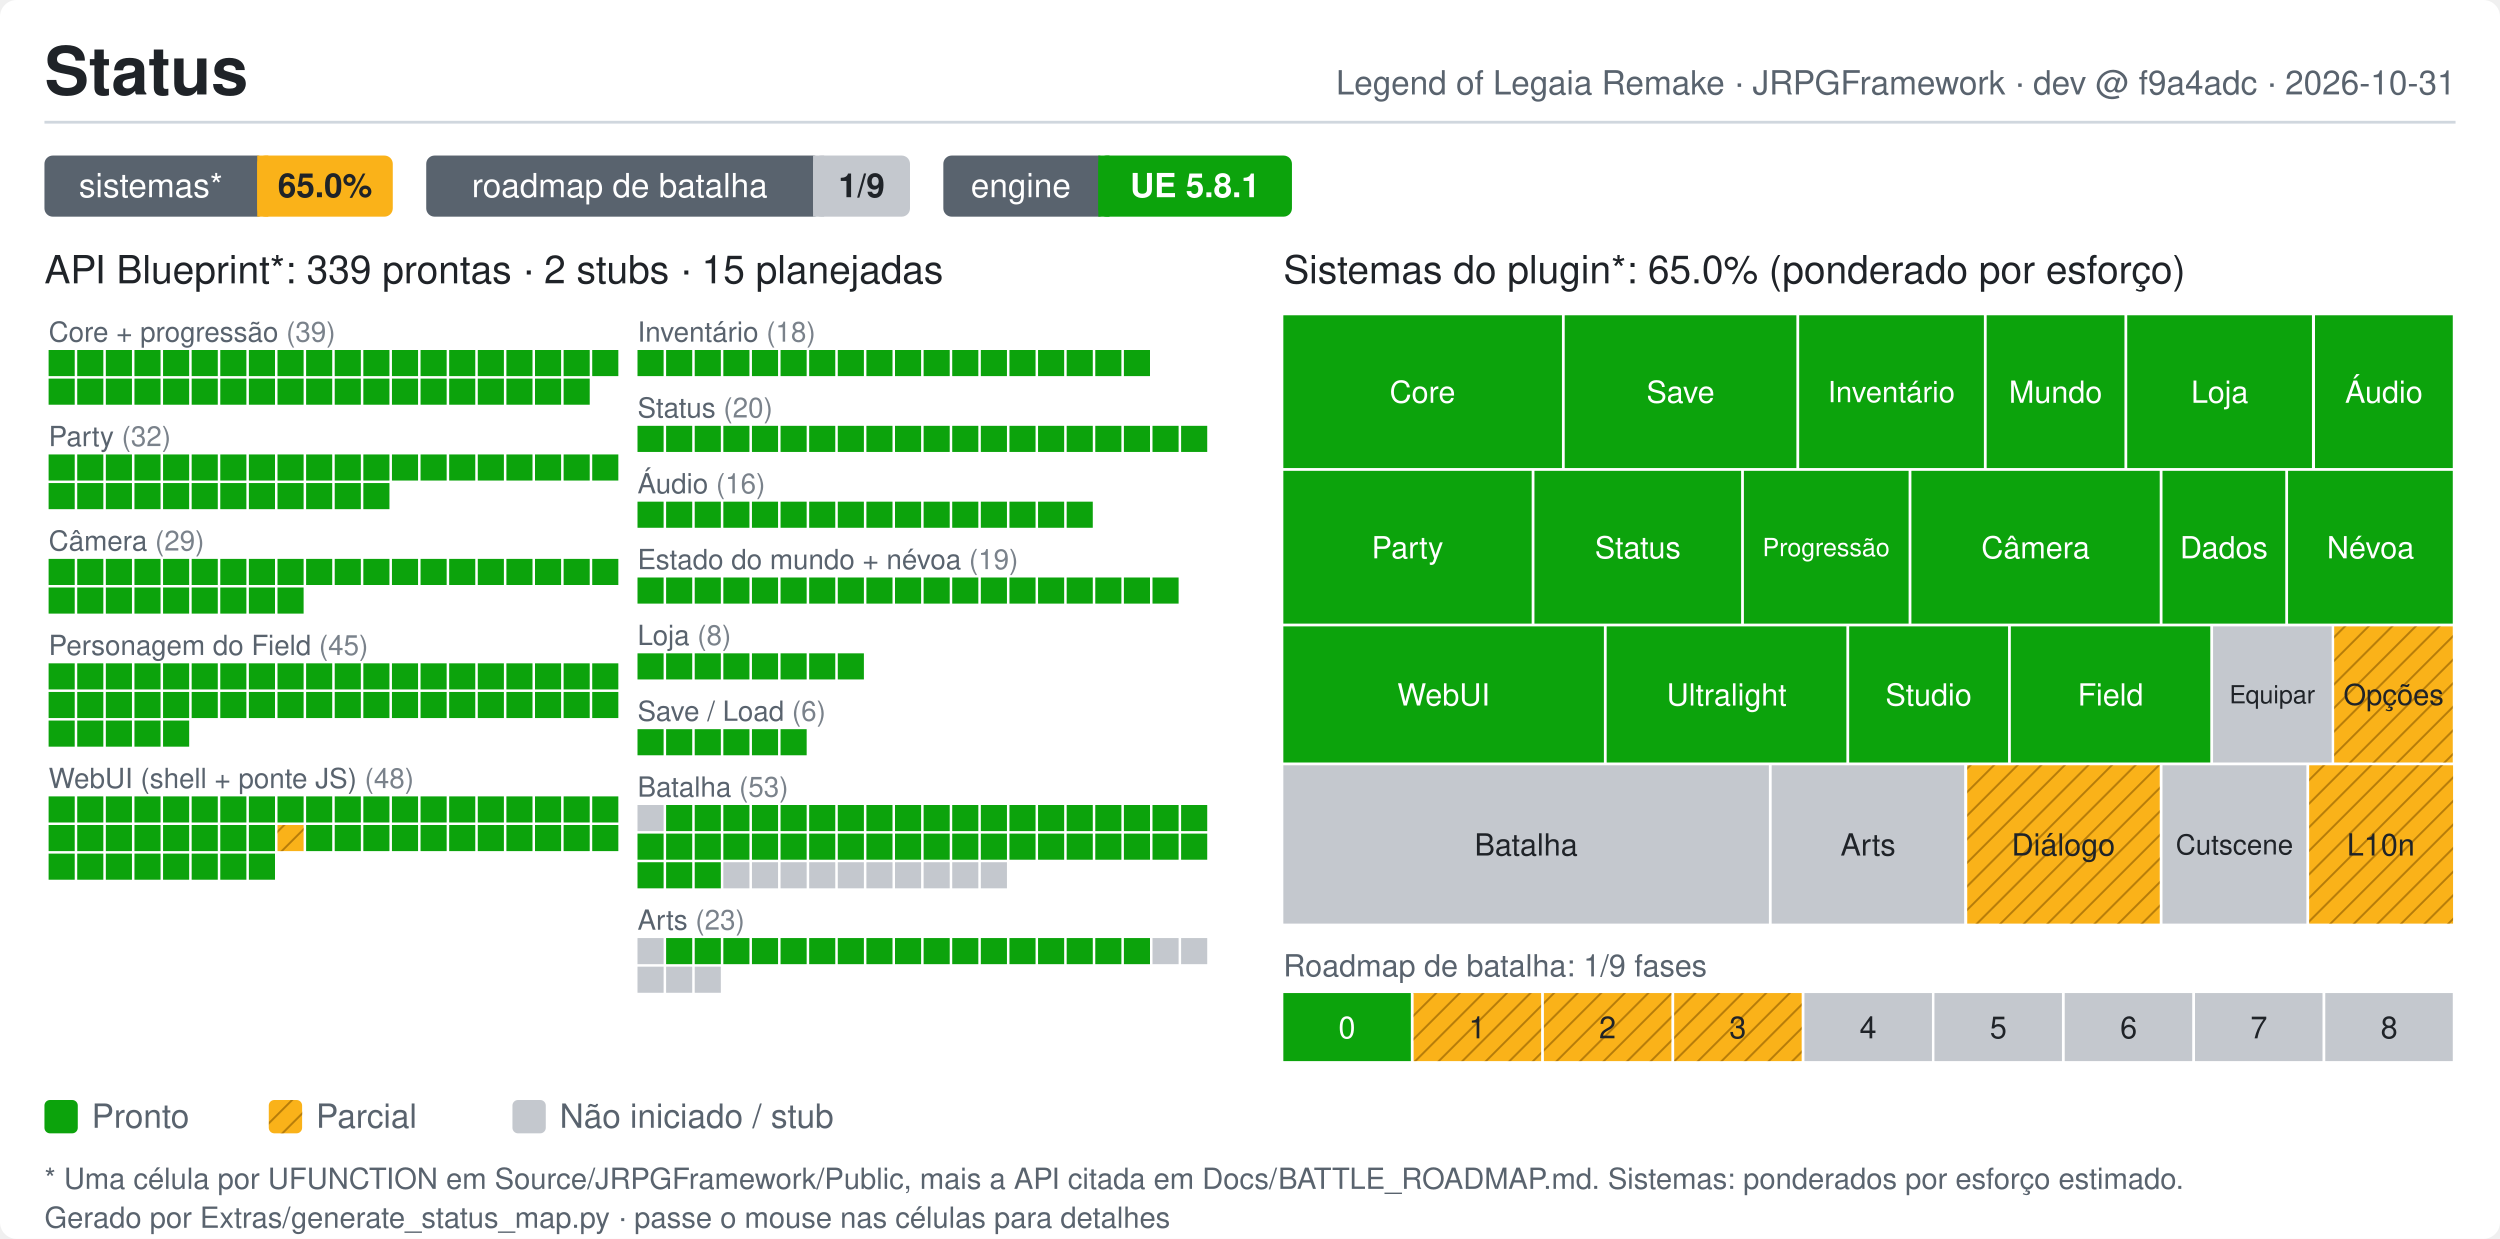
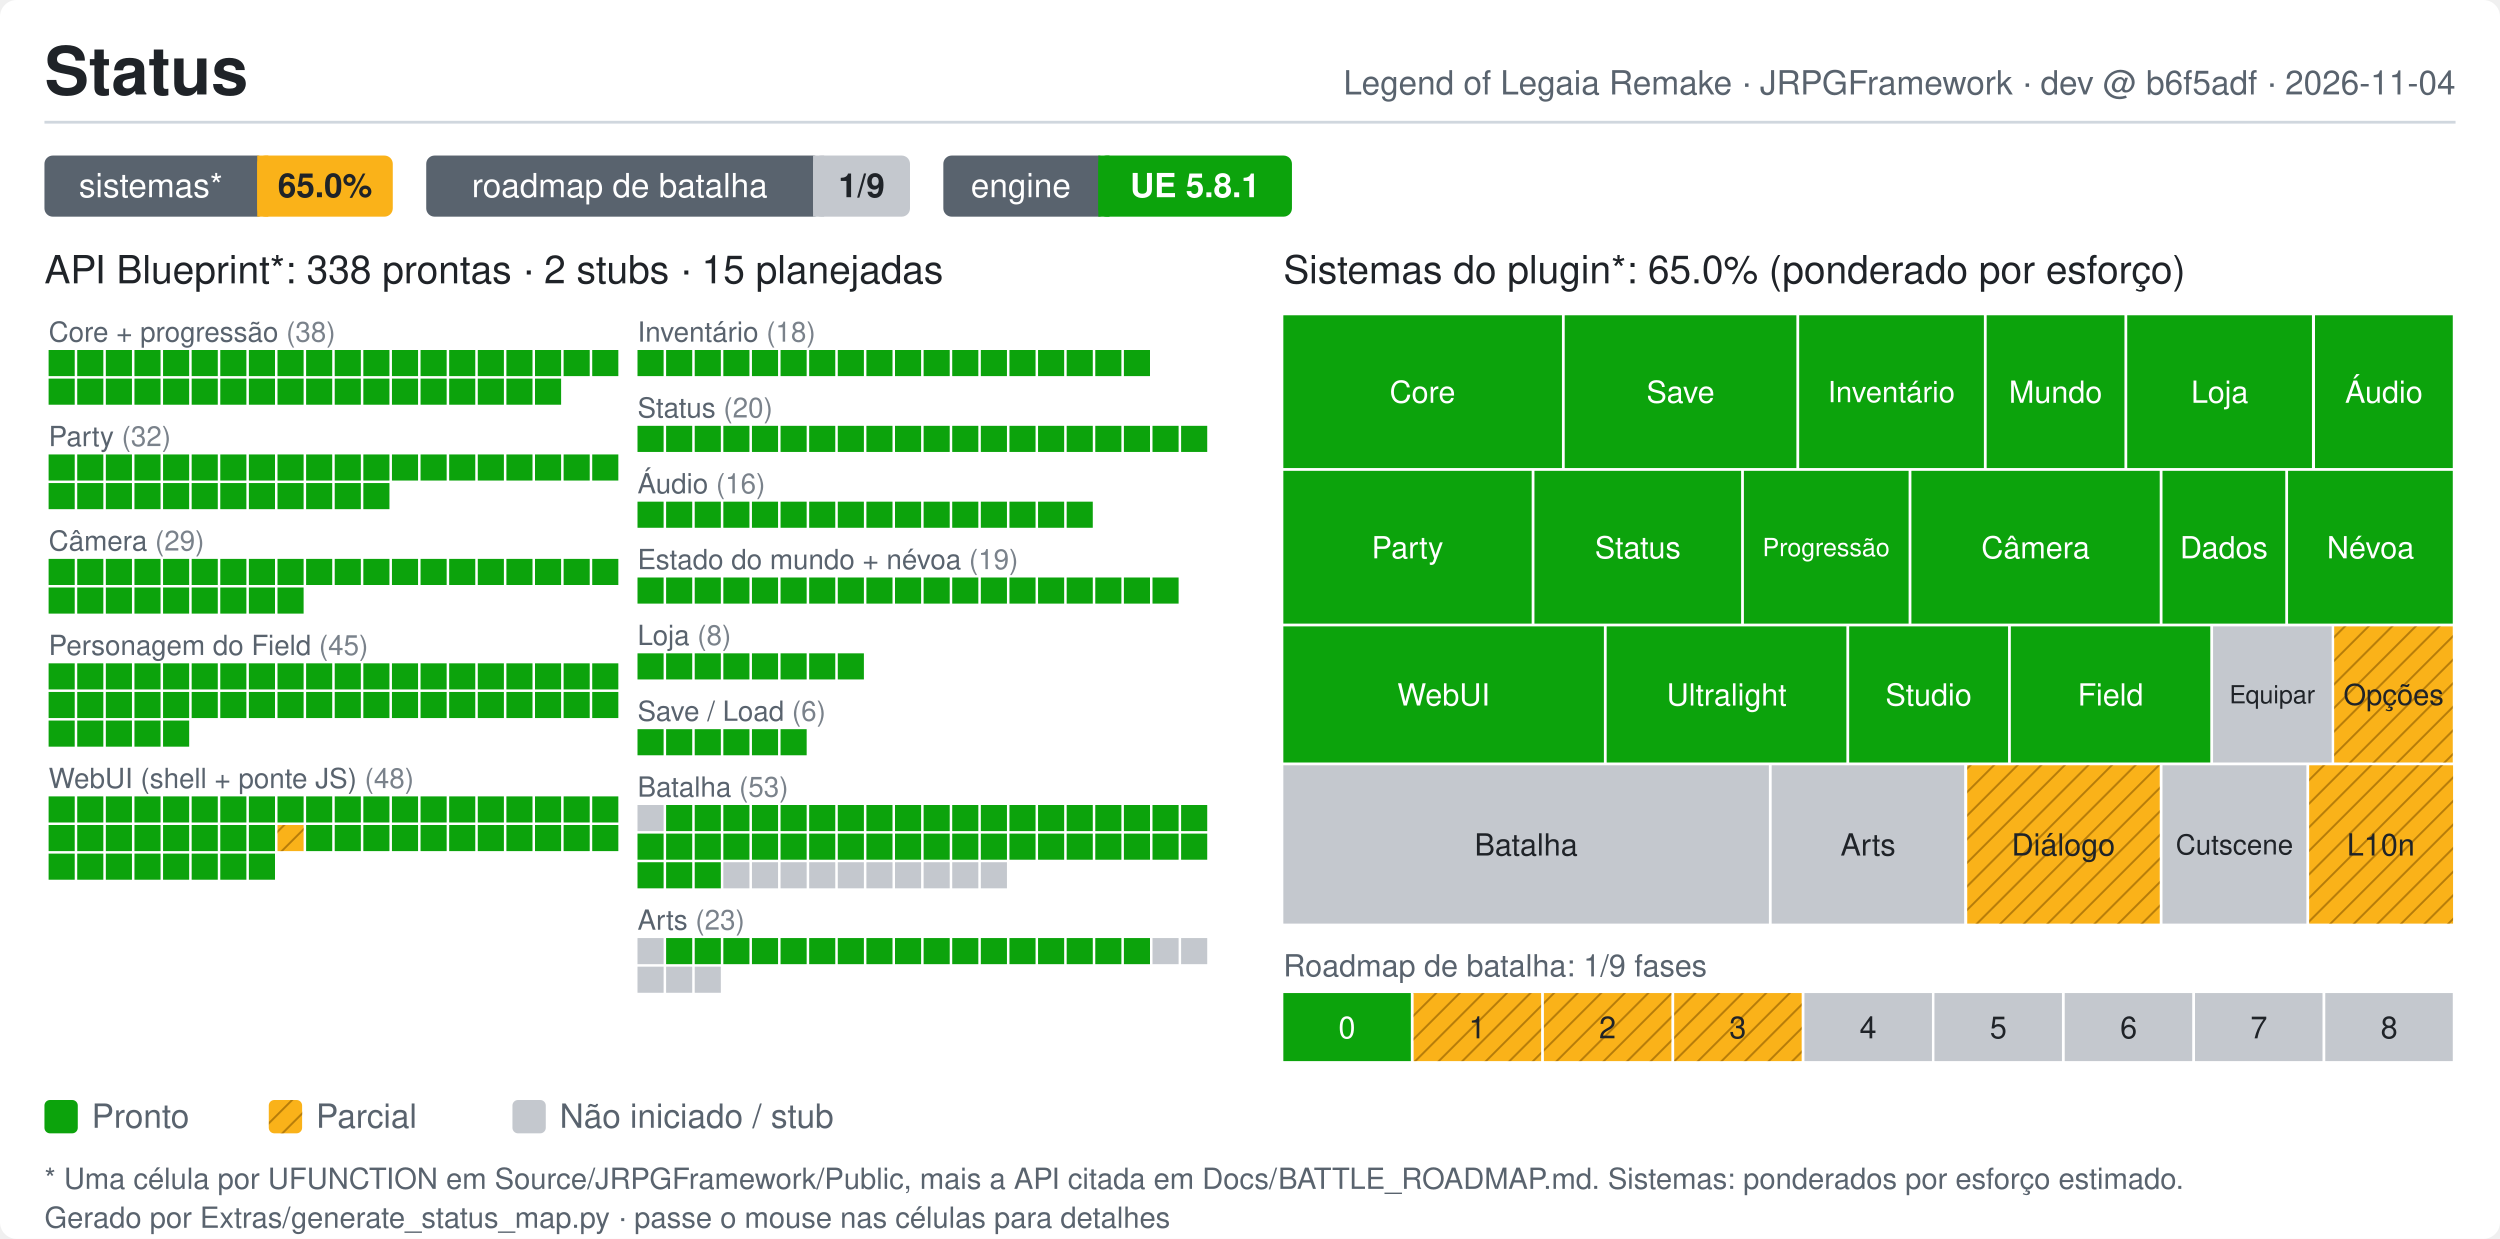
<svg xmlns="http://www.w3.org/2000/svg" width="900" height="446" viewBox="0 0 900 446" font-family="-apple-system,BlinkMacSystemFont,'Segoe UI',Helvetica,Arial,sans-serif" role="img" aria-labelledby="status-title">
  <style>
  .bg { fill: #ffffff; }
  .rule { stroke: #d0d7de; }
  .t1 { fill: #1f2328; }
  .t2 { fill: #59636e; }
  .ok { fill: #0ca30c; }
  .partial { fill: #fab219; }
  .pending { fill: #c4c8ce; }
  .hatch { stroke: #8a5a00; }
  .badge-k { fill: #59636e; }
  .badge-t { fill: #ffffff; }
  .txt-dark { fill: #1f2328; }
  .txt-pending { fill: #1f2328; }
  .panel { fill: #ffffff; }
  @media (prefers-color-scheme: dark) {
    .bg { fill: #0d1117; }
    .rule { stroke: #30363d; }
    .t1 { fill: #e6edf3; }
    .t2 { fill: #9198a1; }
    .pending { fill: #4b525c; }
    .badge-k { fill: #3d444d; }
    .txt-pending { fill: #e6edf3; }
    .panel { fill: #0d1117; }
  }
</style>
  <defs>
    <pattern id="hatch" width="6" height="6" patternUnits="userSpaceOnUse" patternTransform="rotate(45)">
      <line class="hatch" x1="0" y1="0" x2="0" y2="6" stroke-width="1.5" stroke-opacity=".55" />
    </pattern>
  </defs>
  <rect class="bg" width="900" height="446" rx="6" />
  <text class="t1" x="16" y="34" font-size="24" font-weight="600">Status</text>
-   <text class="t2" x="884" y="34" font-size="12" text-anchor="end">Legend of Legaia Remake · JRPGFramework · dev @ f9a4adc · 2026-10-31</text>
+   <text class="t2" x="884" y="34" font-size="12" text-anchor="end">Legend of Legaia Remake · JRPGFramework · dev @ b6f5adf · 2026-11-04</text>
  <line class="rule" x1="16" y1="44" x2="884" y2="44" stroke-width="1" />
  <rect class="badge-k" x="16" y="56" width="79.6" height="22" rx="3" />
  <rect class="partial" x="92.6" y="56" width="48.8" height="22" rx="3" />
  <rect class="partial" x="92.6" y="56" width="4" height="22" />
  <text class="badge-t" x="54.3" y="71" font-size="12" text-anchor="middle">sistemas*</text>
  <text class="txt-dark" x="117.0" y="71" font-size="12" font-weight="600" text-anchor="middle">65.0%</text>
  <rect class="badge-k" x="153.44" y="56" width="142.3" height="22" rx="3" />
  <rect class="pending" x="292.7" y="56" width="34.9" height="22" rx="3" />
  <rect class="pending" x="292.7" y="56" width="4" height="22" />
  <text class="badge-t" x="223.1" y="71" font-size="12" text-anchor="middle">roadmap de batalha</text>
  <text class="txt-pending" x="310.2" y="71" font-size="12" font-weight="600" text-anchor="middle">1/9</text>
  <rect class="badge-k" x="339.6" y="56" width="58.8" height="22" rx="3" />
  <rect class="ok" x="395.4" y="56" width="69.7" height="22" rx="3" />
  <rect class="ok" x="395.4" y="56" width="4" height="22" />
  <text class="badge-t" x="367.5" y="71" font-size="12" text-anchor="middle">engine</text>
  <text class="badge-t" x="430.2" y="71" font-size="12" font-weight="600" text-anchor="middle">UE 5.8.1</text>
-   <text class="t1" x="16" y="102" font-size="14">API Blueprint*: 339 prontas · 2 stubs · 15 planejadas</text>
+   <text class="t1" x="16" y="102" font-size="14">API Blueprint*: 338 prontas · 2 stubs · 15 planejadas</text>
  <rect class="panel" x="16" y="112" width="424" height="270" />
-   <text class="t2" x="17.5" y="123.0" font-size="10">Core + progressão <tspan class="t2" fill-opacity=".8">(39)</tspan>
+   <text class="t2" x="17.5" y="123.0" font-size="10">Core + progressão <tspan class="t2" fill-opacity=".8">(38)</tspan>
  </text>
  <rect class="ok" x="17.5" y="126.0" width="9.4" height="9.4" />
  <rect class="ok" x="27.8" y="126.0" width="9.4" height="9.4" />
  <rect class="ok" x="38.1" y="126.0" width="9.4" height="9.4" />
  <rect class="ok" x="48.4" y="126.0" width="9.4" height="9.4" />
  <rect class="ok" x="58.7" y="126.0" width="9.4" height="9.4" />
  <rect class="ok" x="69.0" y="126.0" width="9.4" height="9.4" />
  <rect class="ok" x="79.3" y="126.0" width="9.4" height="9.4" />
  <rect class="ok" x="89.6" y="126.0" width="9.4" height="9.4" />
  <rect class="ok" x="99.9" y="126.0" width="9.4" height="9.4" />
  <rect class="ok" x="110.2" y="126.0" width="9.4" height="9.4" />
  <rect class="ok" x="120.5" y="126.0" width="9.4" height="9.4" />
  <rect class="ok" x="130.8" y="126.0" width="9.4" height="9.4" />
  <rect class="ok" x="141.1" y="126.0" width="9.4" height="9.4" />
  <rect class="ok" x="151.4" y="126.0" width="9.4" height="9.4" />
  <rect class="ok" x="161.7" y="126.0" width="9.4" height="9.4" />
  <rect class="ok" x="172.0" y="126.0" width="9.4" height="9.4" />
  <rect class="ok" x="182.3" y="126.0" width="9.4" height="9.4" />
  <rect class="ok" x="192.6" y="126.0" width="9.4" height="9.4" />
  <rect class="ok" x="202.9" y="126.0" width="9.4" height="9.4" />
  <rect class="ok" x="213.2" y="126.0" width="9.4" height="9.4" />
  <rect class="ok" x="17.5" y="136.3" width="9.4" height="9.4" />
  <rect class="ok" x="27.8" y="136.3" width="9.4" height="9.4" />
  <rect class="ok" x="38.1" y="136.3" width="9.4" height="9.4" />
  <rect class="ok" x="48.4" y="136.3" width="9.4" height="9.4" />
  <rect class="ok" x="58.7" y="136.3" width="9.4" height="9.4" />
  <rect class="ok" x="69.0" y="136.3" width="9.4" height="9.4" />
  <rect class="ok" x="79.3" y="136.3" width="9.4" height="9.4" />
  <rect class="ok" x="89.6" y="136.3" width="9.4" height="9.4" />
  <rect class="ok" x="99.9" y="136.3" width="9.4" height="9.4" />
  <rect class="ok" x="110.2" y="136.3" width="9.4" height="9.4" />
  <rect class="ok" x="120.5" y="136.3" width="9.4" height="9.4" />
  <rect class="ok" x="130.8" y="136.3" width="9.4" height="9.4" />
  <rect class="ok" x="141.1" y="136.3" width="9.4" height="9.4" />
  <rect class="ok" x="151.4" y="136.3" width="9.4" height="9.4" />
  <rect class="ok" x="161.7" y="136.3" width="9.4" height="9.4" />
  <rect class="ok" x="172.0" y="136.3" width="9.4" height="9.4" />
  <rect class="ok" x="182.3" y="136.3" width="9.4" height="9.4" />
  <rect class="ok" x="192.6" y="136.3" width="9.4" height="9.4" />
-   <rect class="ok" x="202.9" y="136.3" width="9.4" height="9.4" />
  <text class="t2" x="17.5" y="160.6" font-size="10">Party <tspan class="t2" fill-opacity=".8">(32)</tspan>
  </text>
  <rect class="ok" x="17.5" y="163.6" width="9.4" height="9.4" />
  <rect class="ok" x="27.8" y="163.6" width="9.4" height="9.4" />
  <rect class="ok" x="38.1" y="163.6" width="9.4" height="9.4" />
  <rect class="ok" x="48.4" y="163.6" width="9.4" height="9.4" />
  <rect class="ok" x="58.7" y="163.6" width="9.4" height="9.4" />
  <rect class="ok" x="69.0" y="163.6" width="9.4" height="9.4" />
  <rect class="ok" x="79.3" y="163.6" width="9.4" height="9.4" />
  <rect class="ok" x="89.6" y="163.6" width="9.4" height="9.4" />
  <rect class="ok" x="99.9" y="163.6" width="9.4" height="9.4" />
  <rect class="ok" x="110.2" y="163.6" width="9.4" height="9.4" />
  <rect class="ok" x="120.5" y="163.6" width="9.4" height="9.4" />
  <rect class="ok" x="130.8" y="163.6" width="9.4" height="9.4" />
  <rect class="ok" x="141.1" y="163.6" width="9.4" height="9.4" />
  <rect class="ok" x="151.4" y="163.6" width="9.4" height="9.4" />
  <rect class="ok" x="161.7" y="163.6" width="9.4" height="9.4" />
  <rect class="ok" x="172.0" y="163.6" width="9.4" height="9.4" />
  <rect class="ok" x="182.3" y="163.6" width="9.4" height="9.4" />
  <rect class="ok" x="192.6" y="163.6" width="9.4" height="9.4" />
  <rect class="ok" x="202.9" y="163.6" width="9.4" height="9.4" />
  <rect class="ok" x="213.2" y="163.6" width="9.4" height="9.4" />
  <rect class="ok" x="17.5" y="173.9" width="9.4" height="9.4" />
  <rect class="ok" x="27.8" y="173.9" width="9.4" height="9.4" />
  <rect class="ok" x="38.1" y="173.9" width="9.4" height="9.4" />
  <rect class="ok" x="48.4" y="173.9" width="9.4" height="9.4" />
  <rect class="ok" x="58.7" y="173.9" width="9.4" height="9.4" />
  <rect class="ok" x="69.0" y="173.9" width="9.4" height="9.4" />
  <rect class="ok" x="79.3" y="173.9" width="9.4" height="9.4" />
  <rect class="ok" x="89.6" y="173.9" width="9.4" height="9.4" />
  <rect class="ok" x="99.9" y="173.9" width="9.4" height="9.4" />
  <rect class="ok" x="110.2" y="173.9" width="9.4" height="9.4" />
  <rect class="ok" x="120.5" y="173.9" width="9.4" height="9.4" />
  <rect class="ok" x="130.8" y="173.9" width="9.4" height="9.4" />
  <text class="t2" x="17.5" y="198.2" font-size="10">Câmera <tspan class="t2" fill-opacity=".8">(29)</tspan>
  </text>
  <rect class="ok" x="17.5" y="201.2" width="9.4" height="9.4" />
  <rect class="ok" x="27.8" y="201.2" width="9.4" height="9.4" />
  <rect class="ok" x="38.1" y="201.2" width="9.4" height="9.4" />
  <rect class="ok" x="48.4" y="201.2" width="9.4" height="9.4" />
  <rect class="ok" x="58.7" y="201.2" width="9.4" height="9.4" />
  <rect class="ok" x="69.0" y="201.2" width="9.4" height="9.4" />
  <rect class="ok" x="79.3" y="201.2" width="9.4" height="9.4" />
  <rect class="ok" x="89.6" y="201.2" width="9.4" height="9.4" />
  <rect class="ok" x="99.9" y="201.2" width="9.4" height="9.4" />
  <rect class="ok" x="110.2" y="201.2" width="9.4" height="9.4" />
  <rect class="ok" x="120.5" y="201.2" width="9.4" height="9.4" />
  <rect class="ok" x="130.8" y="201.2" width="9.4" height="9.4" />
  <rect class="ok" x="141.1" y="201.2" width="9.4" height="9.4" />
  <rect class="ok" x="151.4" y="201.2" width="9.4" height="9.4" />
  <rect class="ok" x="161.7" y="201.2" width="9.4" height="9.4" />
  <rect class="ok" x="172.0" y="201.2" width="9.4" height="9.4" />
  <rect class="ok" x="182.3" y="201.2" width="9.4" height="9.4" />
  <rect class="ok" x="192.6" y="201.2" width="9.4" height="9.4" />
  <rect class="ok" x="202.9" y="201.2" width="9.4" height="9.4" />
  <rect class="ok" x="213.2" y="201.2" width="9.4" height="9.4" />
  <rect class="ok" x="17.5" y="211.5" width="9.4" height="9.4" />
  <rect class="ok" x="27.8" y="211.5" width="9.4" height="9.4" />
  <rect class="ok" x="38.1" y="211.5" width="9.4" height="9.4" />
  <rect class="ok" x="48.4" y="211.5" width="9.4" height="9.4" />
  <rect class="ok" x="58.7" y="211.5" width="9.4" height="9.4" />
  <rect class="ok" x="69.0" y="211.5" width="9.4" height="9.4" />
  <rect class="ok" x="79.3" y="211.5" width="9.4" height="9.4" />
  <rect class="ok" x="89.6" y="211.5" width="9.4" height="9.4" />
  <rect class="ok" x="99.9" y="211.5" width="9.4" height="9.4" />
  <text class="t2" x="17.5" y="235.8" font-size="10">Personagem do Field <tspan class="t2" fill-opacity=".8">(45)</tspan>
  </text>
  <rect class="ok" x="17.5" y="238.8" width="9.4" height="9.4" />
  <rect class="ok" x="27.8" y="238.8" width="9.4" height="9.4" />
  <rect class="ok" x="38.1" y="238.8" width="9.4" height="9.4" />
  <rect class="ok" x="48.4" y="238.8" width="9.4" height="9.4" />
  <rect class="ok" x="58.7" y="238.8" width="9.4" height="9.4" />
  <rect class="ok" x="69.0" y="238.8" width="9.4" height="9.4" />
  <rect class="ok" x="79.3" y="238.8" width="9.4" height="9.4" />
  <rect class="ok" x="89.6" y="238.8" width="9.4" height="9.4" />
  <rect class="ok" x="99.9" y="238.8" width="9.4" height="9.4" />
  <rect class="ok" x="110.2" y="238.8" width="9.4" height="9.4" />
  <rect class="ok" x="120.5" y="238.8" width="9.4" height="9.4" />
  <rect class="ok" x="130.8" y="238.8" width="9.4" height="9.4" />
  <rect class="ok" x="141.1" y="238.8" width="9.4" height="9.4" />
  <rect class="ok" x="151.4" y="238.8" width="9.4" height="9.4" />
  <rect class="ok" x="161.7" y="238.8" width="9.4" height="9.4" />
  <rect class="ok" x="172.0" y="238.8" width="9.4" height="9.4" />
  <rect class="ok" x="182.3" y="238.8" width="9.4" height="9.4" />
  <rect class="ok" x="192.6" y="238.8" width="9.4" height="9.4" />
  <rect class="ok" x="202.9" y="238.8" width="9.4" height="9.4" />
  <rect class="ok" x="213.2" y="238.8" width="9.4" height="9.4" />
  <rect class="ok" x="17.5" y="249.1" width="9.4" height="9.4" />
  <rect class="ok" x="27.8" y="249.1" width="9.4" height="9.4" />
  <rect class="ok" x="38.1" y="249.1" width="9.4" height="9.4" />
  <rect class="ok" x="48.4" y="249.1" width="9.4" height="9.4" />
  <rect class="ok" x="58.7" y="249.1" width="9.4" height="9.4" />
  <rect class="ok" x="69.0" y="249.1" width="9.4" height="9.4" />
  <rect class="ok" x="79.3" y="249.1" width="9.4" height="9.4" />
  <rect class="ok" x="89.6" y="249.1" width="9.4" height="9.4" />
  <rect class="ok" x="99.9" y="249.1" width="9.4" height="9.4" />
  <rect class="ok" x="110.2" y="249.1" width="9.4" height="9.4" />
  <rect class="ok" x="120.5" y="249.1" width="9.4" height="9.4" />
  <rect class="ok" x="130.8" y="249.1" width="9.4" height="9.4" />
  <rect class="ok" x="141.1" y="249.1" width="9.4" height="9.4" />
  <rect class="ok" x="151.4" y="249.1" width="9.4" height="9.4" />
  <rect class="ok" x="161.7" y="249.1" width="9.4" height="9.4" />
  <rect class="ok" x="172.0" y="249.1" width="9.4" height="9.4" />
  <rect class="ok" x="182.3" y="249.1" width="9.4" height="9.4" />
  <rect class="ok" x="192.6" y="249.1" width="9.4" height="9.4" />
  <rect class="ok" x="202.9" y="249.1" width="9.4" height="9.4" />
  <rect class="ok" x="213.2" y="249.1" width="9.4" height="9.4" />
  <rect class="ok" x="17.5" y="259.4" width="9.4" height="9.4" />
  <rect class="ok" x="27.8" y="259.4" width="9.4" height="9.4" />
  <rect class="ok" x="38.1" y="259.4" width="9.4" height="9.4" />
  <rect class="ok" x="48.4" y="259.4" width="9.4" height="9.4" />
  <rect class="ok" x="58.7" y="259.4" width="9.4" height="9.4" />
  <text class="t2" x="17.5" y="283.7" font-size="10">WebUI (shell + ponte JS) <tspan class="t2" fill-opacity=".8">(48)</tspan>
  </text>
  <rect class="ok" x="17.5" y="286.7" width="9.4" height="9.4" />
  <rect class="ok" x="27.8" y="286.7" width="9.4" height="9.4" />
  <rect class="ok" x="38.1" y="286.7" width="9.4" height="9.4" />
  <rect class="ok" x="48.4" y="286.7" width="9.4" height="9.4" />
  <rect class="ok" x="58.7" y="286.7" width="9.4" height="9.4" />
  <rect class="ok" x="69.0" y="286.7" width="9.4" height="9.4" />
  <rect class="ok" x="79.3" y="286.7" width="9.4" height="9.4" />
  <rect class="ok" x="89.6" y="286.7" width="9.4" height="9.4" />
  <rect class="ok" x="99.9" y="286.7" width="9.4" height="9.4" />
  <rect class="ok" x="110.2" y="286.7" width="9.4" height="9.4" />
  <rect class="ok" x="120.5" y="286.7" width="9.4" height="9.4" />
  <rect class="ok" x="130.8" y="286.7" width="9.4" height="9.4" />
  <rect class="ok" x="141.1" y="286.7" width="9.4" height="9.4" />
  <rect class="ok" x="151.4" y="286.7" width="9.4" height="9.4" />
  <rect class="ok" x="161.7" y="286.7" width="9.4" height="9.4" />
  <rect class="ok" x="172.0" y="286.7" width="9.4" height="9.4" />
  <rect class="ok" x="182.3" y="286.7" width="9.4" height="9.4" />
  <rect class="ok" x="192.6" y="286.7" width="9.4" height="9.4" />
  <rect class="ok" x="202.9" y="286.7" width="9.4" height="9.4" />
  <rect class="ok" x="213.2" y="286.7" width="9.4" height="9.4" />
  <rect class="ok" x="17.5" y="297.0" width="9.4" height="9.4" />
  <rect class="ok" x="27.8" y="297.0" width="9.4" height="9.4" />
  <rect class="ok" x="38.1" y="297.0" width="9.4" height="9.4" />
  <rect class="ok" x="48.4" y="297.0" width="9.4" height="9.4" />
  <rect class="ok" x="58.7" y="297.0" width="9.4" height="9.4" />
  <rect class="ok" x="69.0" y="297.0" width="9.4" height="9.4" />
  <rect class="ok" x="79.3" y="297.0" width="9.4" height="9.4" />
  <rect class="ok" x="89.6" y="297.0" width="9.4" height="9.4" />
  <rect class="partial" x="99.9" y="297.0" width="9.4" height="9.4" />
  <rect x="99.9" y="297.0" width="9.4" height="9.4" fill="url(#hatch)" pointer-events="none" />
  <rect class="ok" x="110.2" y="297.0" width="9.4" height="9.4" />
  <rect class="ok" x="120.5" y="297.0" width="9.4" height="9.4" />
  <rect class="ok" x="130.8" y="297.0" width="9.4" height="9.4" />
  <rect class="ok" x="141.1" y="297.0" width="9.4" height="9.4" />
  <rect class="ok" x="151.4" y="297.0" width="9.4" height="9.4" />
  <rect class="ok" x="161.7" y="297.0" width="9.4" height="9.4" />
  <rect class="ok" x="172.0" y="297.0" width="9.4" height="9.4" />
  <rect class="ok" x="182.3" y="297.0" width="9.4" height="9.4" />
  <rect class="ok" x="192.6" y="297.0" width="9.4" height="9.4" />
  <rect class="ok" x="202.9" y="297.0" width="9.4" height="9.4" />
  <rect class="ok" x="213.2" y="297.0" width="9.4" height="9.4" />
  <rect class="ok" x="17.5" y="307.3" width="9.4" height="9.4" />
  <rect class="ok" x="27.8" y="307.3" width="9.4" height="9.4" />
  <rect class="ok" x="38.1" y="307.3" width="9.4" height="9.4" />
  <rect class="ok" x="48.4" y="307.3" width="9.4" height="9.4" />
  <rect class="ok" x="58.7" y="307.3" width="9.4" height="9.4" />
  <rect class="ok" x="69.0" y="307.3" width="9.4" height="9.4" />
  <rect class="ok" x="79.3" y="307.3" width="9.4" height="9.4" />
  <rect class="ok" x="89.6" y="307.3" width="9.4" height="9.4" />
  <text class="t2" x="229.5" y="123.0" font-size="10">Inventário <tspan class="t2" fill-opacity=".8">(18)</tspan>
  </text>
  <rect class="ok" x="229.5" y="126.0" width="9.4" height="9.4" />
  <rect class="ok" x="239.8" y="126.0" width="9.4" height="9.4" />
  <rect class="ok" x="250.1" y="126.0" width="9.4" height="9.4" />
  <rect class="ok" x="260.4" y="126.0" width="9.4" height="9.4" />
  <rect class="ok" x="270.7" y="126.0" width="9.4" height="9.4" />
  <rect class="ok" x="281.0" y="126.0" width="9.4" height="9.4" />
  <rect class="ok" x="291.3" y="126.0" width="9.4" height="9.4" />
  <rect class="ok" x="301.6" y="126.0" width="9.4" height="9.4" />
  <rect class="ok" x="311.9" y="126.0" width="9.4" height="9.4" />
  <rect class="ok" x="322.2" y="126.0" width="9.4" height="9.4" />
  <rect class="ok" x="332.5" y="126.0" width="9.4" height="9.4" />
  <rect class="ok" x="342.8" y="126.0" width="9.4" height="9.4" />
  <rect class="ok" x="353.1" y="126.0" width="9.4" height="9.4" />
  <rect class="ok" x="363.4" y="126.0" width="9.4" height="9.4" />
  <rect class="ok" x="373.7" y="126.0" width="9.4" height="9.4" />
  <rect class="ok" x="384.0" y="126.0" width="9.4" height="9.4" />
  <rect class="ok" x="394.3" y="126.0" width="9.4" height="9.4" />
  <rect class="ok" x="404.6" y="126.0" width="9.4" height="9.4" />
  <text class="t2" x="229.5" y="150.3" font-size="10">Status <tspan class="t2" fill-opacity=".8">(20)</tspan>
  </text>
  <rect class="ok" x="229.5" y="153.3" width="9.4" height="9.4" />
  <rect class="ok" x="239.8" y="153.3" width="9.4" height="9.4" />
  <rect class="ok" x="250.1" y="153.3" width="9.4" height="9.4" />
  <rect class="ok" x="260.4" y="153.3" width="9.4" height="9.4" />
  <rect class="ok" x="270.7" y="153.3" width="9.4" height="9.4" />
  <rect class="ok" x="281.0" y="153.3" width="9.4" height="9.4" />
  <rect class="ok" x="291.3" y="153.3" width="9.4" height="9.4" />
  <rect class="ok" x="301.6" y="153.3" width="9.4" height="9.4" />
  <rect class="ok" x="311.9" y="153.3" width="9.4" height="9.4" />
  <rect class="ok" x="322.2" y="153.3" width="9.4" height="9.4" />
  <rect class="ok" x="332.5" y="153.3" width="9.4" height="9.4" />
  <rect class="ok" x="342.8" y="153.3" width="9.4" height="9.4" />
  <rect class="ok" x="353.1" y="153.3" width="9.4" height="9.4" />
  <rect class="ok" x="363.4" y="153.3" width="9.4" height="9.4" />
  <rect class="ok" x="373.7" y="153.3" width="9.4" height="9.4" />
  <rect class="ok" x="384.0" y="153.3" width="9.4" height="9.4" />
  <rect class="ok" x="394.3" y="153.3" width="9.4" height="9.4" />
  <rect class="ok" x="404.6" y="153.3" width="9.4" height="9.4" />
  <rect class="ok" x="414.9" y="153.3" width="9.4" height="9.4" />
  <rect class="ok" x="425.2" y="153.3" width="9.4" height="9.4" />
  <text class="t2" x="229.5" y="177.6" font-size="10">Áudio <tspan class="t2" fill-opacity=".8">(16)</tspan>
  </text>
  <rect class="ok" x="229.5" y="180.6" width="9.4" height="9.4" />
  <rect class="ok" x="239.8" y="180.6" width="9.4" height="9.4" />
  <rect class="ok" x="250.1" y="180.6" width="9.4" height="9.4" />
  <rect class="ok" x="260.4" y="180.6" width="9.4" height="9.4" />
  <rect class="ok" x="270.7" y="180.6" width="9.4" height="9.4" />
  <rect class="ok" x="281.0" y="180.6" width="9.4" height="9.4" />
  <rect class="ok" x="291.3" y="180.6" width="9.4" height="9.4" />
  <rect class="ok" x="301.6" y="180.6" width="9.4" height="9.4" />
  <rect class="ok" x="311.9" y="180.6" width="9.4" height="9.4" />
  <rect class="ok" x="322.2" y="180.6" width="9.4" height="9.4" />
  <rect class="ok" x="332.5" y="180.6" width="9.4" height="9.4" />
  <rect class="ok" x="342.8" y="180.6" width="9.4" height="9.4" />
  <rect class="ok" x="353.1" y="180.6" width="9.4" height="9.4" />
  <rect class="ok" x="363.4" y="180.6" width="9.4" height="9.4" />
  <rect class="ok" x="373.7" y="180.6" width="9.4" height="9.4" />
  <rect class="ok" x="384.0" y="180.6" width="9.4" height="9.4" />
  <text class="t2" x="229.5" y="204.9" font-size="10">Estado do mundo + névoa <tspan class="t2" fill-opacity=".8">(19)</tspan>
  </text>
  <rect class="ok" x="229.5" y="207.9" width="9.4" height="9.4" />
  <rect class="ok" x="239.8" y="207.9" width="9.4" height="9.4" />
  <rect class="ok" x="250.1" y="207.9" width="9.4" height="9.4" />
  <rect class="ok" x="260.4" y="207.9" width="9.4" height="9.4" />
  <rect class="ok" x="270.7" y="207.9" width="9.4" height="9.4" />
  <rect class="ok" x="281.0" y="207.9" width="9.4" height="9.4" />
  <rect class="ok" x="291.3" y="207.9" width="9.4" height="9.4" />
  <rect class="ok" x="301.6" y="207.9" width="9.4" height="9.4" />
  <rect class="ok" x="311.9" y="207.9" width="9.4" height="9.4" />
  <rect class="ok" x="322.2" y="207.9" width="9.4" height="9.4" />
  <rect class="ok" x="332.5" y="207.9" width="9.4" height="9.4" />
  <rect class="ok" x="342.8" y="207.9" width="9.4" height="9.4" />
  <rect class="ok" x="353.1" y="207.9" width="9.4" height="9.4" />
  <rect class="ok" x="363.4" y="207.9" width="9.4" height="9.4" />
  <rect class="ok" x="373.7" y="207.9" width="9.4" height="9.4" />
  <rect class="ok" x="384.0" y="207.9" width="9.4" height="9.4" />
  <rect class="ok" x="394.3" y="207.9" width="9.4" height="9.4" />
  <rect class="ok" x="404.6" y="207.9" width="9.4" height="9.4" />
  <rect class="ok" x="414.9" y="207.9" width="9.4" height="9.4" />
  <text class="t2" x="229.5" y="232.2" font-size="10">Loja <tspan class="t2" fill-opacity=".8">(8)</tspan>
  </text>
  <rect class="ok" x="229.5" y="235.2" width="9.4" height="9.4" />
  <rect class="ok" x="239.8" y="235.2" width="9.4" height="9.4" />
  <rect class="ok" x="250.1" y="235.2" width="9.4" height="9.4" />
  <rect class="ok" x="260.4" y="235.2" width="9.4" height="9.4" />
  <rect class="ok" x="270.7" y="235.2" width="9.4" height="9.4" />
  <rect class="ok" x="281.0" y="235.2" width="9.4" height="9.4" />
  <rect class="ok" x="291.3" y="235.2" width="9.4" height="9.4" />
  <rect class="ok" x="301.6" y="235.2" width="9.4" height="9.4" />
  <text class="t2" x="229.5" y="259.5" font-size="10">Save / Load <tspan class="t2" fill-opacity=".8">(6)</tspan>
  </text>
  <rect class="ok" x="229.5" y="262.5" width="9.4" height="9.4" />
  <rect class="ok" x="239.8" y="262.5" width="9.4" height="9.4" />
  <rect class="ok" x="250.1" y="262.5" width="9.4" height="9.4" />
  <rect class="ok" x="260.4" y="262.5" width="9.4" height="9.4" />
  <rect class="ok" x="270.7" y="262.5" width="9.4" height="9.4" />
  <rect class="ok" x="281.0" y="262.5" width="9.4" height="9.4" />
  <text class="t2" x="229.5" y="286.8" font-size="10">Batalha <tspan class="t2" fill-opacity=".8">(53)</tspan>
  </text>
  <rect class="pending" x="229.5" y="289.8" width="9.4" height="9.4" />
  <rect class="ok" x="239.8" y="289.8" width="9.4" height="9.4" />
  <rect class="ok" x="250.1" y="289.8" width="9.4" height="9.4" />
  <rect class="ok" x="260.4" y="289.8" width="9.4" height="9.4" />
  <rect class="ok" x="270.7" y="289.8" width="9.4" height="9.4" />
  <rect class="ok" x="281.0" y="289.8" width="9.4" height="9.4" />
  <rect class="ok" x="291.3" y="289.8" width="9.4" height="9.4" />
  <rect class="ok" x="301.6" y="289.8" width="9.4" height="9.4" />
  <rect class="ok" x="311.9" y="289.8" width="9.4" height="9.4" />
  <rect class="ok" x="322.2" y="289.8" width="9.4" height="9.4" />
  <rect class="ok" x="332.5" y="289.8" width="9.4" height="9.4" />
  <rect class="ok" x="342.8" y="289.8" width="9.4" height="9.4" />
  <rect class="ok" x="353.1" y="289.8" width="9.4" height="9.4" />
  <rect class="ok" x="363.4" y="289.8" width="9.4" height="9.4" />
  <rect class="ok" x="373.7" y="289.8" width="9.4" height="9.4" />
  <rect class="ok" x="384.0" y="289.8" width="9.4" height="9.4" />
  <rect class="ok" x="394.3" y="289.8" width="9.4" height="9.4" />
  <rect class="ok" x="404.6" y="289.8" width="9.4" height="9.4" />
  <rect class="ok" x="414.9" y="289.8" width="9.4" height="9.4" />
  <rect class="ok" x="425.2" y="289.8" width="9.4" height="9.4" />
  <rect class="ok" x="229.5" y="300.1" width="9.4" height="9.4" />
  <rect class="ok" x="239.8" y="300.1" width="9.4" height="9.4" />
  <rect class="ok" x="250.1" y="300.1" width="9.4" height="9.4" />
  <rect class="ok" x="260.4" y="300.1" width="9.4" height="9.4" />
  <rect class="ok" x="270.7" y="300.1" width="9.4" height="9.4" />
  <rect class="ok" x="281.0" y="300.1" width="9.4" height="9.4" />
  <rect class="ok" x="291.3" y="300.1" width="9.4" height="9.4" />
  <rect class="ok" x="301.6" y="300.1" width="9.4" height="9.4" />
  <rect class="ok" x="311.9" y="300.1" width="9.4" height="9.4" />
  <rect class="ok" x="322.2" y="300.1" width="9.4" height="9.4" />
  <rect class="ok" x="332.5" y="300.1" width="9.4" height="9.4" />
  <rect class="ok" x="342.8" y="300.1" width="9.4" height="9.4" />
  <rect class="ok" x="353.1" y="300.1" width="9.4" height="9.4" />
  <rect class="ok" x="363.4" y="300.1" width="9.4" height="9.4" />
  <rect class="ok" x="373.7" y="300.1" width="9.4" height="9.4" />
  <rect class="ok" x="384.0" y="300.1" width="9.4" height="9.4" />
  <rect class="ok" x="394.3" y="300.1" width="9.4" height="9.4" />
  <rect class="ok" x="404.6" y="300.1" width="9.4" height="9.4" />
  <rect class="ok" x="414.9" y="300.1" width="9.4" height="9.4" />
  <rect class="ok" x="425.2" y="300.1" width="9.4" height="9.4" />
  <rect class="ok" x="229.5" y="310.4" width="9.4" height="9.4" />
  <rect class="ok" x="239.8" y="310.4" width="9.4" height="9.4" />
  <rect class="ok" x="250.1" y="310.4" width="9.4" height="9.4" />
  <rect class="pending" x="260.4" y="310.4" width="9.4" height="9.4" />
  <rect class="pending" x="270.7" y="310.4" width="9.4" height="9.4" />
  <rect class="pending" x="281.0" y="310.4" width="9.4" height="9.4" />
  <rect class="pending" x="291.3" y="310.4" width="9.4" height="9.4" />
  <rect class="pending" x="301.6" y="310.4" width="9.4" height="9.4" />
  <rect class="pending" x="311.9" y="310.4" width="9.4" height="9.4" />
  <rect class="pending" x="322.2" y="310.4" width="9.4" height="9.4" />
  <rect class="pending" x="332.5" y="310.4" width="9.4" height="9.4" />
  <rect class="pending" x="342.8" y="310.4" width="9.4" height="9.4" />
  <rect class="pending" x="353.1" y="310.4" width="9.4" height="9.4" />
  <text class="t2" x="229.5" y="334.7" font-size="10">Arts <tspan class="t2" fill-opacity=".8">(23)</tspan>
  </text>
  <rect class="pending" x="229.5" y="337.7" width="9.4" height="9.4" />
  <rect class="ok" x="239.8" y="337.7" width="9.4" height="9.4" />
  <rect class="ok" x="250.1" y="337.7" width="9.4" height="9.4" />
  <rect class="ok" x="260.4" y="337.7" width="9.4" height="9.4" />
  <rect class="ok" x="270.7" y="337.7" width="9.4" height="9.4" />
  <rect class="ok" x="281.0" y="337.7" width="9.4" height="9.4" />
  <rect class="ok" x="291.3" y="337.7" width="9.4" height="9.4" />
  <rect class="ok" x="301.6" y="337.7" width="9.4" height="9.4" />
  <rect class="ok" x="311.9" y="337.7" width="9.4" height="9.4" />
  <rect class="ok" x="322.2" y="337.7" width="9.4" height="9.4" />
  <rect class="ok" x="332.5" y="337.7" width="9.4" height="9.4" />
  <rect class="ok" x="342.8" y="337.7" width="9.4" height="9.4" />
  <rect class="ok" x="353.1" y="337.7" width="9.4" height="9.4" />
  <rect class="ok" x="363.4" y="337.7" width="9.4" height="9.4" />
  <rect class="ok" x="373.7" y="337.7" width="9.4" height="9.4" />
  <rect class="ok" x="384.0" y="337.7" width="9.4" height="9.4" />
  <rect class="ok" x="394.3" y="337.7" width="9.4" height="9.4" />
  <rect class="ok" x="404.6" y="337.7" width="9.4" height="9.4" />
  <rect class="pending" x="414.9" y="337.7" width="9.4" height="9.4" />
  <rect class="pending" x="425.2" y="337.7" width="9.4" height="9.4" />
  <rect class="pending" x="229.5" y="348.0" width="9.4" height="9.4" />
  <rect class="pending" x="239.8" y="348.0" width="9.4" height="9.4" />
  <rect class="pending" x="250.1" y="348.0" width="9.4" height="9.4" />
  <text class="t1" x="462" y="102" font-size="14">Sistemas do plugin*: 65.0% (ponderado por esforço)</text>
  <rect class="ok" x="462.0" y="113.5" width="100.3" height="55.0" />
  <text class="badge-t" x="512.1" y="145.0" font-size="11" text-anchor="middle" pointer-events="none">Core</text>
  <rect class="ok" x="563.3" y="113.5" width="83.4" height="55.0" />
  <text class="badge-t" x="605.0" y="145.0" font-size="11" text-anchor="middle" pointer-events="none">Save</text>
  <rect class="ok" x="647.7" y="113.5" width="66.5" height="55.0" />
  <text class="badge-t" x="680.9" y="144.8" font-size="10.5" text-anchor="middle" pointer-events="none">Inventário</text>
  <rect class="ok" x="715.2" y="113.5" width="49.6" height="55.0" />
  <text class="badge-t" x="740.0" y="145.0" font-size="11" text-anchor="middle" pointer-events="none">Mundo</text>
  <rect class="ok" x="765.8" y="113.5" width="66.5" height="55.0" />
  <text class="badge-t" x="799.1" y="145.0" font-size="11" text-anchor="middle" pointer-events="none">Loja</text>
  <rect class="ok" x="833.4" y="113.5" width="49.6" height="55.0" />
  <text class="badge-t" x="858.2" y="145.0" font-size="11" text-anchor="middle" pointer-events="none">Áudio</text>
  <rect class="ok" x="462.0" y="169.5" width="89.4" height="55.0" />
  <text class="badge-t" x="506.7" y="201.0" font-size="11" text-anchor="middle" pointer-events="none">Party</text>
  <rect class="ok" x="552.4" y="169.5" width="74.4" height="55.0" />
  <text class="badge-t" x="589.6" y="201.0" font-size="11" text-anchor="middle" pointer-events="none">Status</text>
  <rect class="ok" x="627.8" y="169.5" width="59.3" height="55.0" />
  <text class="badge-t" x="657.4" y="200.2" font-size="9" text-anchor="middle" pointer-events="none">Progressão</text>
  <rect class="ok" x="688.1" y="169.5" width="89.4" height="55.0" />
  <text class="badge-t" x="732.8" y="201.0" font-size="11" text-anchor="middle" pointer-events="none">Câmera</text>
  <rect class="ok" x="778.5" y="169.5" width="44.2" height="55.0" />
  <text class="badge-t" x="800.6" y="201.0" font-size="11" text-anchor="middle" pointer-events="none">Dados</text>
  <rect class="ok" x="823.7" y="169.5" width="59.3" height="55.0" />
  <text class="badge-t" x="853.4" y="201.0" font-size="11" text-anchor="middle" pointer-events="none">Névoa</text>
  <rect class="ok" x="462.0" y="225.5" width="115.4" height="49.0" />
  <text class="badge-t" x="519.7" y="254.0" font-size="11" text-anchor="middle" pointer-events="none">WebUI</text>
  <rect class="ok" x="578.4" y="225.5" width="86.3" height="49.0" />
  <text class="badge-t" x="621.6" y="254.0" font-size="11" text-anchor="middle" pointer-events="none">Ultralight</text>
  <rect class="ok" x="665.7" y="225.5" width="57.2" height="49.0" />
  <text class="badge-t" x="694.3" y="254.0" font-size="11" text-anchor="middle" pointer-events="none">Studio</text>
  <rect class="ok" x="723.9" y="225.5" width="71.8" height="49.0" />
  <text class="badge-t" x="759.8" y="254.0" font-size="11" text-anchor="middle" pointer-events="none">Field</text>
  <rect class="pending" x="796.7" y="225.5" width="42.7" height="49.0" />
  <text class="txt-pending" x="818.0" y="253.2" font-size="9" text-anchor="middle" pointer-events="none">Equipar</text>
  <rect class="partial" x="840.3" y="225.5" width="42.7" height="49.0" />
  <rect x="840.3" y="225.5" width="42.7" height="49.0" fill="url(#hatch)" pointer-events="none" />
  <text class="txt-dark" x="861.7" y="253.8" font-size="10.5" text-anchor="middle" pointer-events="none">Opções</text>
  <rect class="pending" x="462.0" y="275.5" width="174.8" height="57.0" />
  <text class="txt-pending" x="549.4" y="308.0" font-size="11" text-anchor="middle" pointer-events="none">Batalha</text>
  <rect class="pending" x="637.8" y="275.5" width="69.3" height="57.0" />
  <text class="txt-pending" x="672.5" y="308.0" font-size="11" text-anchor="middle" pointer-events="none">Arts</text>
  <rect class="partial" x="708.2" y="275.5" width="69.3" height="57.0" />
  <rect x="708.2" y="275.5" width="69.3" height="57.0" fill="url(#hatch)" pointer-events="none" />
  <text class="txt-dark" x="742.8" y="308.0" font-size="11" text-anchor="middle" pointer-events="none">Diálogo</text>
  <rect class="pending" x="778.5" y="275.5" width="51.8" height="57.0" />
  <text class="txt-pending" x="804.4" y="307.6" font-size="10" text-anchor="middle" pointer-events="none">Cutscene</text>
  <rect class="partial" x="831.3" y="275.5" width="51.8" height="57.0" />
  <rect x="831.3" y="275.5" width="51.8" height="57.0" fill="url(#hatch)" pointer-events="none" />
  <text class="txt-dark" x="857.1" y="308.0" font-size="11" text-anchor="middle" pointer-events="none">L10n</text>
  <text class="t2" x="462" y="351.5" font-size="11">Roadmap de batalha: 1/9 fases</text>
  <rect class="ok" x="462.0" y="357.5" width="45.9" height="24.5" />
  <text class="badge-t" x="484.9" y="373.8" font-size="11" text-anchor="middle" pointer-events="none">0</text>
  <rect class="partial" x="508.9" y="357.5" width="45.9" height="24.5" />
  <rect x="508.9" y="357.5" width="45.9" height="24.5" fill="url(#hatch)" pointer-events="none" />
  <text class="txt-dark" x="531.8" y="373.8" font-size="11" text-anchor="middle" pointer-events="none">1</text>
  <rect class="partial" x="555.8" y="357.5" width="45.9" height="24.5" />
  <rect x="555.8" y="357.5" width="45.9" height="24.5" fill="url(#hatch)" pointer-events="none" />
  <text class="txt-dark" x="578.7" y="373.8" font-size="11" text-anchor="middle" pointer-events="none">2</text>
  <rect class="partial" x="602.7" y="357.5" width="45.9" height="24.5" />
  <rect x="602.7" y="357.5" width="45.9" height="24.5" fill="url(#hatch)" pointer-events="none" />
  <text class="txt-dark" x="625.6" y="373.8" font-size="11" text-anchor="middle" pointer-events="none">3</text>
  <rect class="pending" x="649.6" y="357.5" width="45.9" height="24.5" />
  <text class="txt-pending" x="672.5" y="373.8" font-size="11" text-anchor="middle" pointer-events="none">4</text>
  <rect class="pending" x="696.4" y="357.5" width="45.9" height="24.5" />
  <text class="txt-pending" x="719.4" y="373.8" font-size="11" text-anchor="middle" pointer-events="none">5</text>
  <rect class="pending" x="743.3" y="357.5" width="45.9" height="24.5" />
  <text class="txt-pending" x="766.3" y="373.8" font-size="11" text-anchor="middle" pointer-events="none">6</text>
  <rect class="pending" x="790.2" y="357.5" width="45.9" height="24.5" />
  <text class="txt-pending" x="813.2" y="373.8" font-size="11" text-anchor="middle" pointer-events="none">7</text>
  <rect class="pending" x="837.1" y="357.5" width="45.9" height="24.5" />
  <text class="txt-pending" x="860.1" y="373.8" font-size="11" text-anchor="middle" pointer-events="none">8</text>
  <rect class="ok" x="16" y="396" width="12" height="12" rx="2" />
  <text class="t2" x="33" y="406" font-size="12">Pronto</text>
  <rect class="partial" x="96.76" y="396" width="12" height="12" rx="2" />
  <rect x="96.8" y="396.0" width="12.0" height="12.0" rx="2" fill="url(#hatch)" pointer-events="none" />
  <text class="t2" x="113.76" y="406" font-size="12">Parcial</text>
  <rect class="pending" x="184.48" y="396" width="12" height="12" rx="2" />
  <text class="t2" x="201.48" y="406" font-size="12">Não iniciado / stub</text>
  <text class="t2" x="16" y="428" font-size="10.5">* Uma célula por UFUNCTION em Source/JRPGFramework/Public, mais a API citada em Docs/BATTLE_ROADMAP.md. Sistemas: ponderados por esforço estimado.</text>
  <text class="t2" x="16" y="442" font-size="10.5">Gerado por Extras/generate_status_map.py · passe o mouse nas células para detalhes</text>
</svg>
